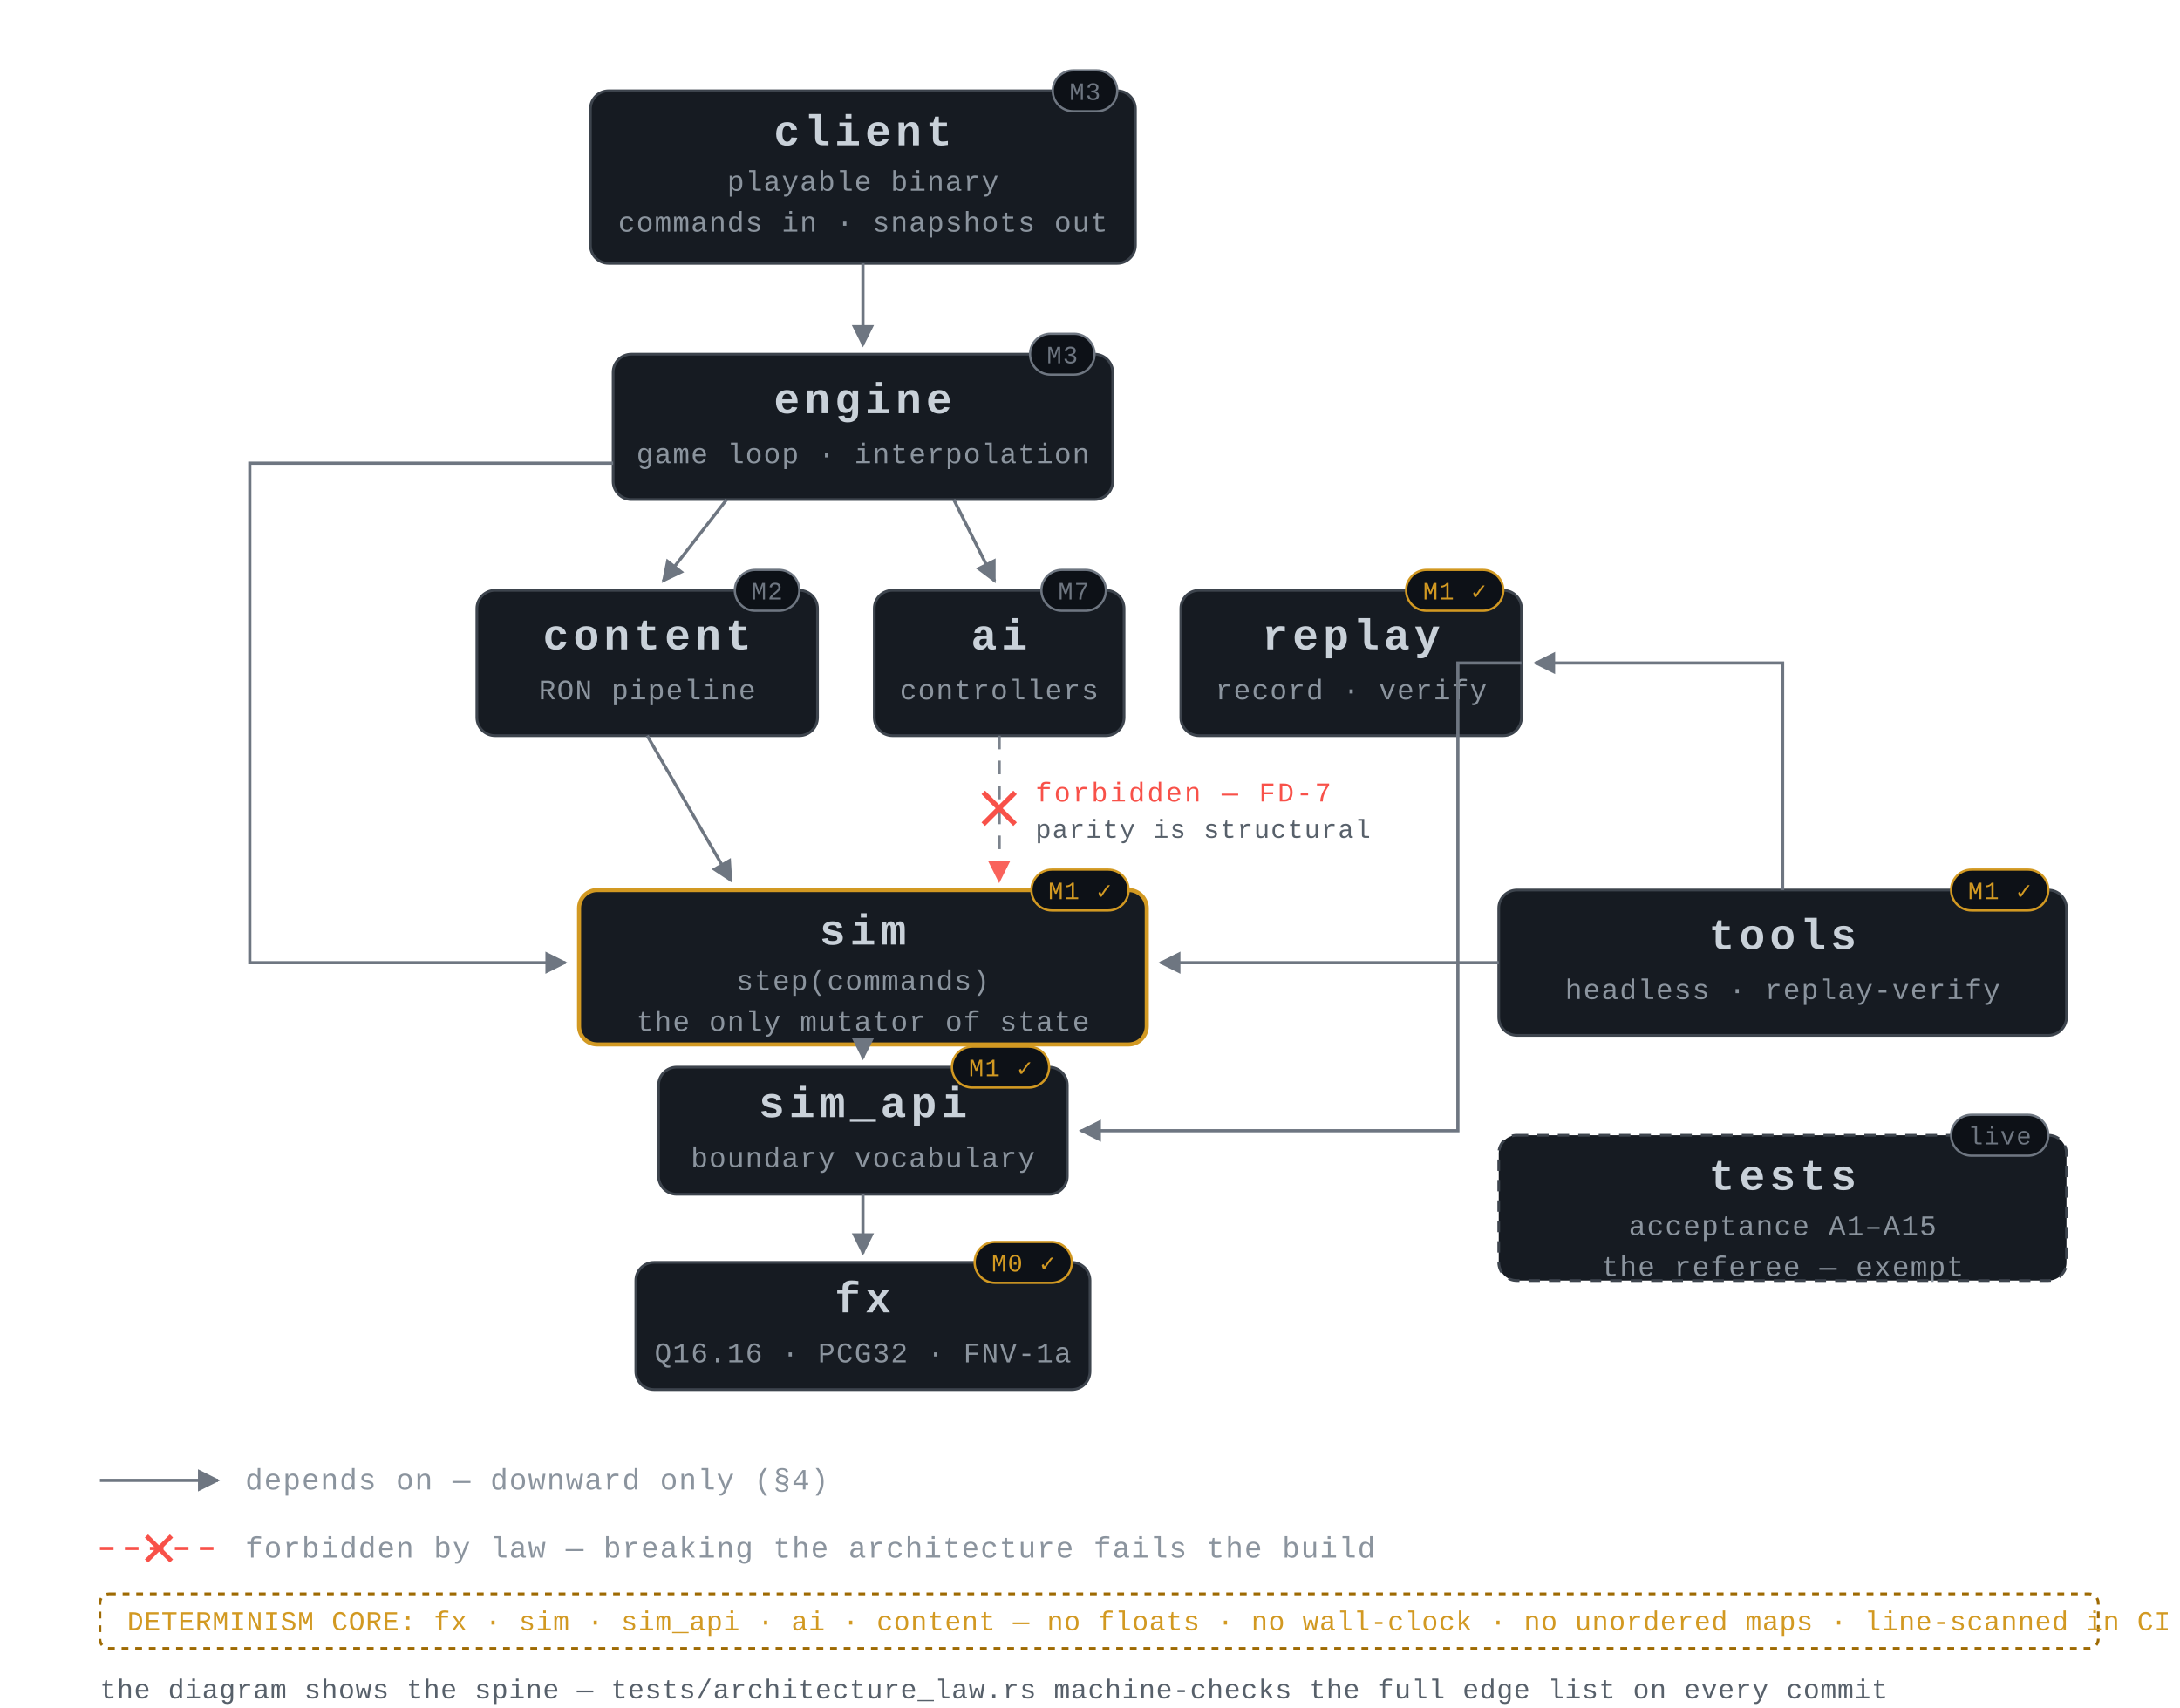
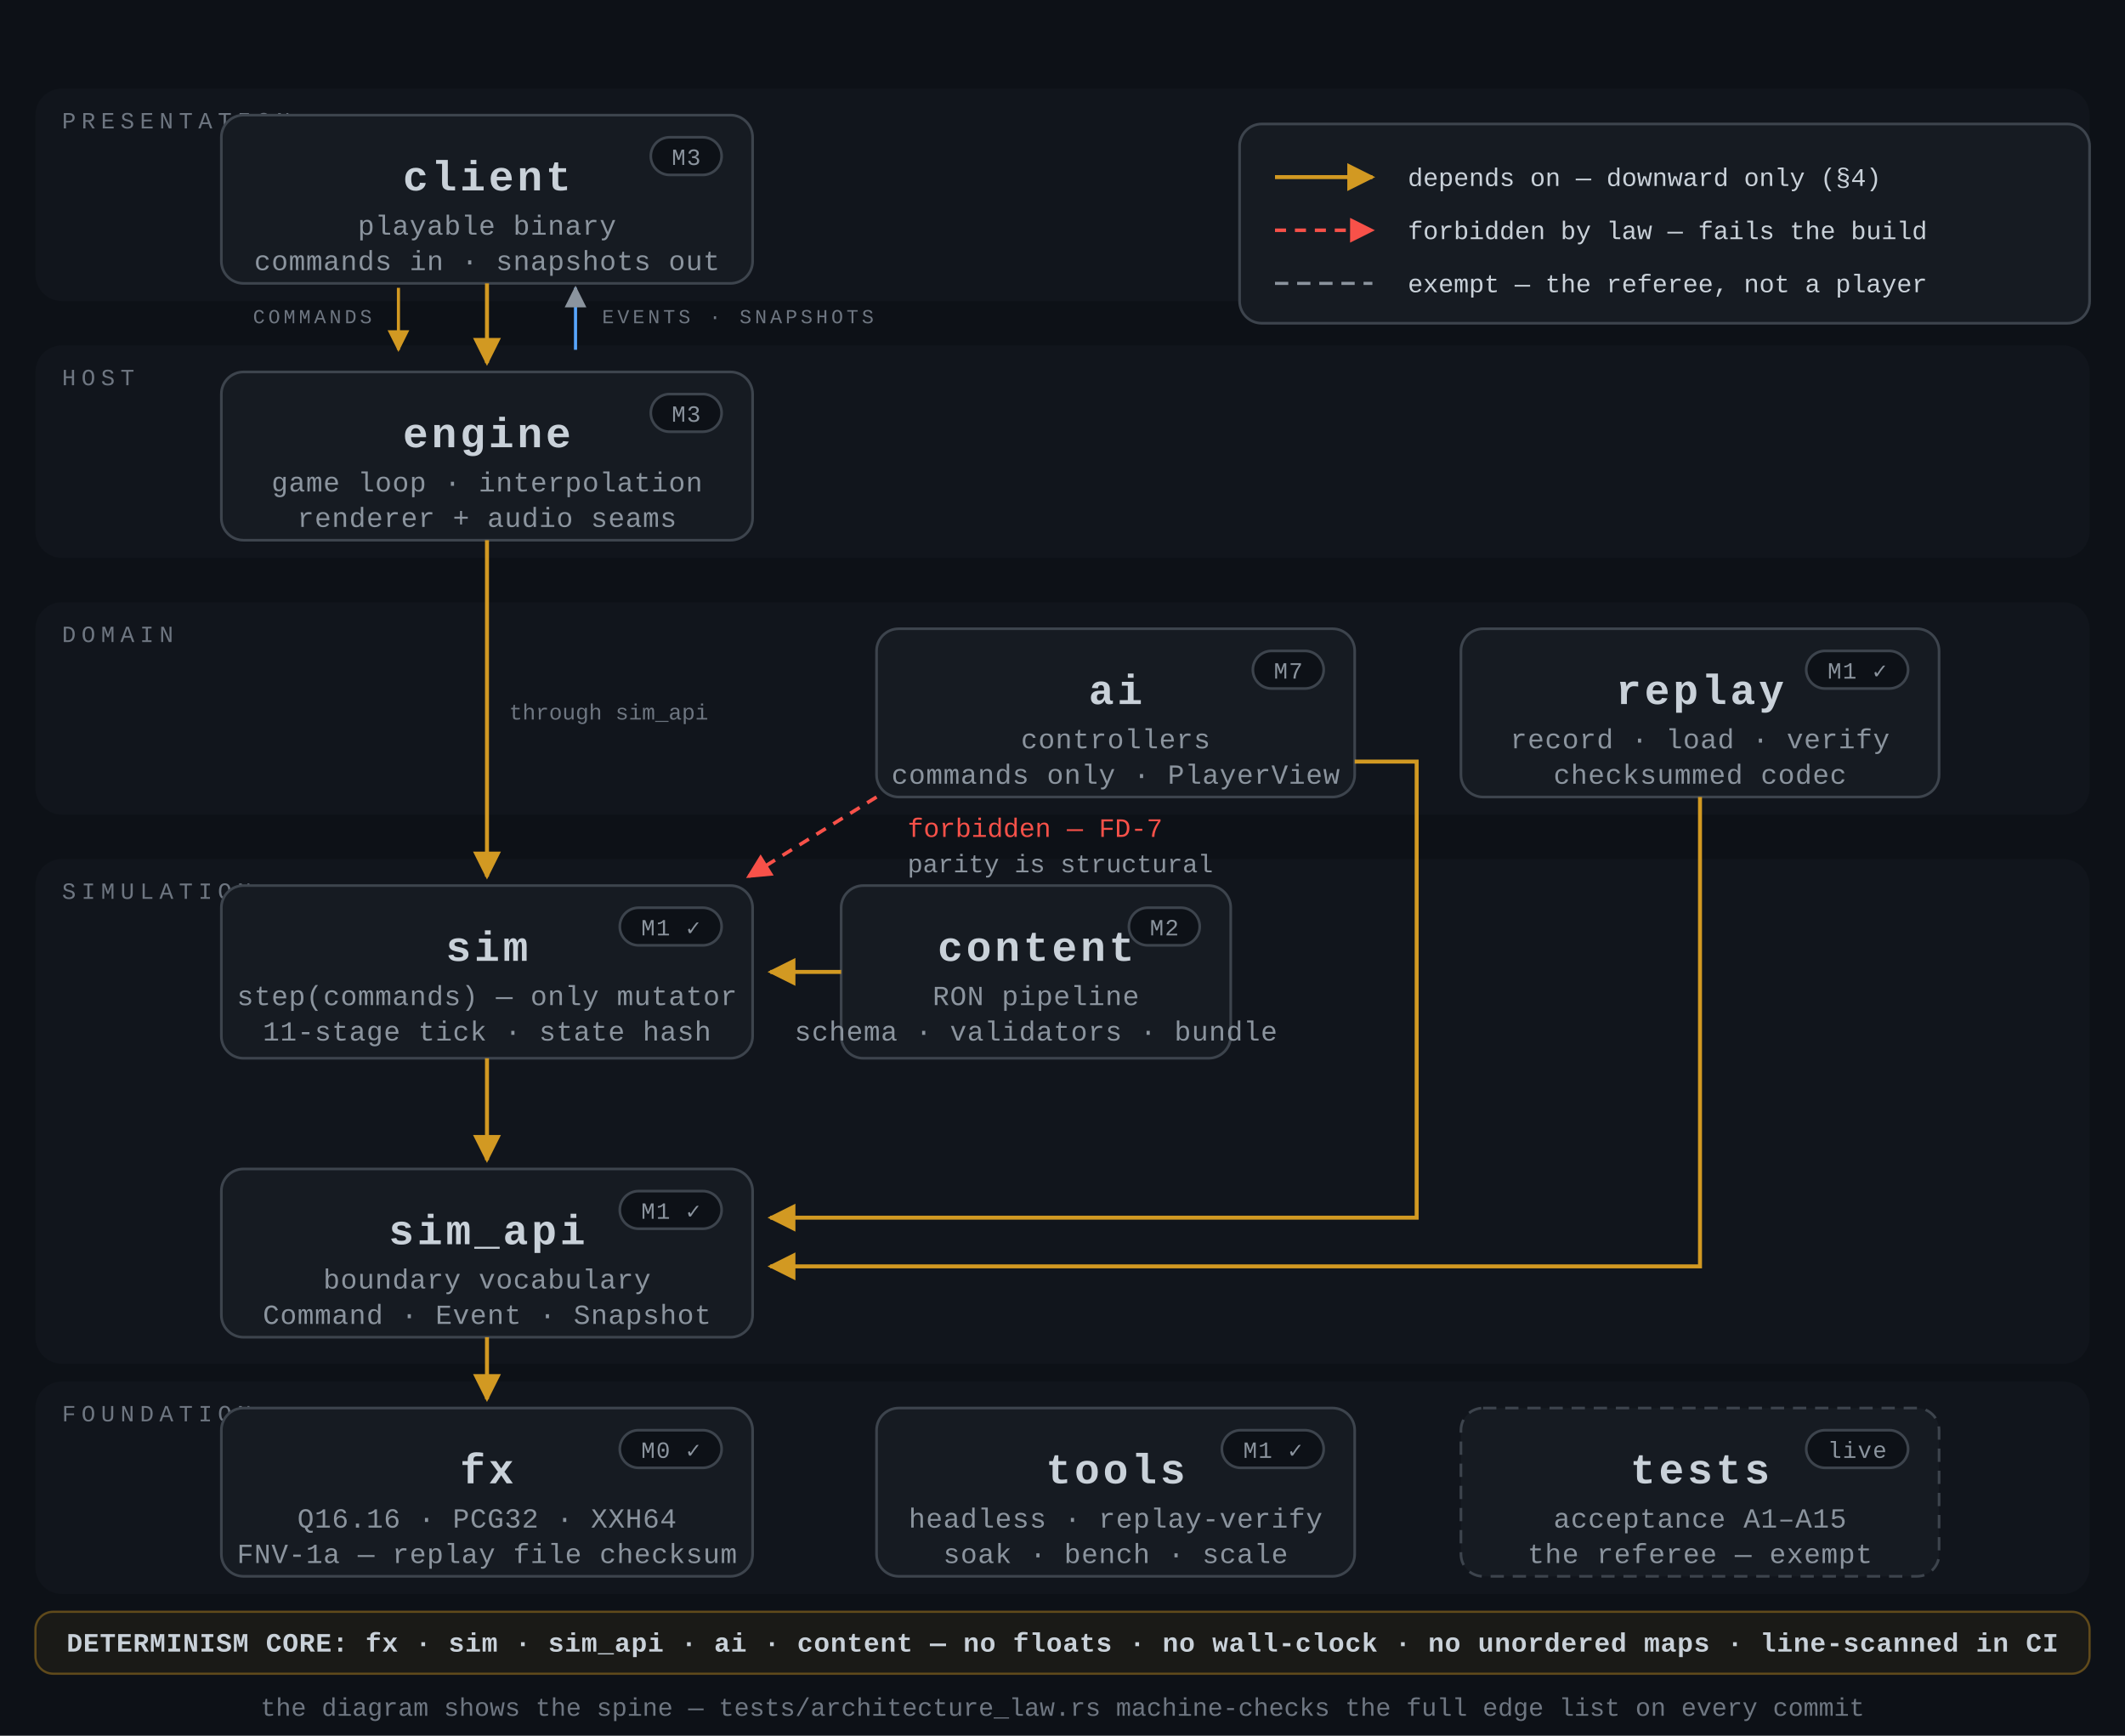
- <svg xmlns="http://www.w3.org/2000/svg" width="960" height="752" viewBox="0 0 960 752" role="img" font-family="ui-monospace,'Cascadia Mono','SF Mono',Menlo,Consolas,'Liberation Mono',monospace">
+ <svg xmlns="http://www.w3.org/2000/svg" width="960" height="784" viewBox="0 0 960 784" role="img" font-family="ui-monospace,'Cascadia Mono','SF Mono',Menlo,Consolas,'Liberation Mono',monospace">
  <defs>
-     <marker id="arr" viewBox="0 0 10 10" refX="9" refY="5" markerWidth="7" markerHeight="7" orient="auto-start-reverse">
-       <path d="M 0 0 L 10 5 L 0 10 z" fill="#6e7681" />
-     </marker>
-     <marker id="arr-accent" viewBox="0 0 10 10" refX="9" refY="5" markerWidth="7" markerHeight="7" orient="auto-start-reverse">
+     <marker id="arrA" viewBox="0 0 10 10" refX="9" refY="5" markerWidth="7" markerHeight="7" orient="auto-start-reverse">
      <path d="M 0 0 L 10 5 L 0 10 z" fill="#d29922" />
    </marker>
-     <marker id="arr-danger" viewBox="0 0 10 10" refX="9" refY="5" markerWidth="7" markerHeight="7" orient="auto-start-reverse">
+     <marker id="arrD" viewBox="0 0 10 10" refX="9" refY="5" markerWidth="7" markerHeight="7" orient="auto-start-reverse">
+       <path d="M 0 0 L 10 5 L 0 10 z" fill="#8b949e" />
+     </marker>
+     <marker id="arrR" viewBox="0 0 10 10" refX="9" refY="5" markerWidth="7" markerHeight="7" orient="auto-start-reverse">
      <path d="M 0 0 L 10 5 L 0 10 z" fill="#f85149" />
    </marker>
  </defs>
-   <rect x="260" y="40" width="240" height="76" fill="#161b22" stroke="#3d444d" stroke-width="1.2" rx="8" />
-   <text x="380.0" y="64" font-size="19" fill="#c9d1d9" text-anchor="middle" letter-spacing="2" font-weight="600">client</text>
-   <text x="380.0" y="84" font-size="12.5" fill="#8b949e" text-anchor="middle" letter-spacing="0.5">playable binary</text>
-   <text x="380.0" y="102" font-size="12.5" fill="#8b949e" text-anchor="middle" letter-spacing="0.5">commands in · snapshots out</text>
-   <rect x="463.6" y="31" width="28.4" height="18" fill="#0d1117" stroke="#6e7681" stroke-width="1" rx="9" />
-   <text x="477.8" y="44" font-size="11" fill="#6e7681" text-anchor="middle" letter-spacing="0.5">M3</text>
-   <rect x="270" y="156" width="220" height="64" fill="#161b22" stroke="#3d444d" stroke-width="1.2" rx="8" />
-   <text x="380.0" y="182.0" font-size="19" fill="#c9d1d9" text-anchor="middle" letter-spacing="2" font-weight="600">engine</text>
-   <text x="380.0" y="204.0" font-size="12.5" fill="#8b949e" text-anchor="middle" letter-spacing="0.5">game loop · interpolation</text>
-   <rect x="453.6" y="147" width="28.4" height="18" fill="#0d1117" stroke="#6e7681" stroke-width="1" rx="9" />
-   <text x="467.8" y="160" font-size="11" fill="#6e7681" text-anchor="middle" letter-spacing="0.5">M3</text>
-   <rect x="210" y="260" width="150" height="64" fill="#161b22" stroke="#3d444d" stroke-width="1.2" rx="8" />
-   <text x="285.0" y="286.0" font-size="19" fill="#c9d1d9" text-anchor="middle" letter-spacing="2" font-weight="600">content</text>
-   <text x="285.0" y="308.0" font-size="12.5" fill="#8b949e" text-anchor="middle" letter-spacing="0.5">RON pipeline</text>
-   <rect x="323.6" y="251" width="28.4" height="18" fill="#0d1117" stroke="#6e7681" stroke-width="1" rx="9" />
-   <text x="337.8" y="264" font-size="11" fill="#6e7681" text-anchor="middle" letter-spacing="0.5">M2</text>
-   <rect x="385" y="260" width="110" height="64" fill="#161b22" stroke="#3d444d" stroke-width="1.2" rx="8" />
-   <text x="440.0" y="286.0" font-size="19" fill="#c9d1d9" text-anchor="middle" letter-spacing="2" font-weight="600">ai</text>
-   <text x="440.0" y="308.0" font-size="12.5" fill="#8b949e" text-anchor="middle" letter-spacing="0.5">controllers</text>
-   <rect x="458.6" y="251" width="28.4" height="18" fill="#0d1117" stroke="#6e7681" stroke-width="1" rx="9" />
-   <text x="472.8" y="264" font-size="11" fill="#6e7681" text-anchor="middle" letter-spacing="0.5">M7</text>
-   <rect x="520" y="260" width="150" height="64" fill="#161b22" stroke="#3d444d" stroke-width="1.2" rx="8" />
-   <text x="595.0" y="286.0" font-size="19" fill="#c9d1d9" text-anchor="middle" letter-spacing="2" font-weight="600">replay</text>
-   <text x="595.0" y="308.0" font-size="12.5" fill="#8b949e" text-anchor="middle" letter-spacing="0.5">record · verify</text>
-   <rect x="619.2" y="251" width="42.8" height="18" fill="#0d1117" stroke="#d29922" stroke-width="1" rx="9" />
-   <text x="640.6" y="264" font-size="11" fill="#d29922" text-anchor="middle" letter-spacing="0.5">M1 ✓</text>
-   <rect x="255" y="392" width="250" height="68" fill="#161b22" stroke="#d29922" stroke-width="1.8" rx="8" />
-   <text x="380.0" y="416" font-size="19" fill="#c9d1d9" text-anchor="middle" letter-spacing="2" font-weight="600">sim</text>
-   <text x="380.0" y="436" font-size="12.5" fill="#8b949e" text-anchor="middle" letter-spacing="0.5">step(commands)</text>
-   <text x="380.0" y="454" font-size="12.5" fill="#8b949e" text-anchor="middle" letter-spacing="0.5">the only mutator of state</text>
-   <rect x="454.2" y="383" width="42.8" height="18" fill="#0d1117" stroke="#d29922" stroke-width="1" rx="9" />
-   <text x="475.6" y="396" font-size="11" fill="#d29922" text-anchor="middle" letter-spacing="0.5">M1 ✓</text>
-   <rect x="290" y="470" width="180" height="56" fill="#161b22" stroke="#3d444d" stroke-width="1.2" rx="8" />
-   <text x="380.0" y="492.0" font-size="19" fill="#c9d1d9" text-anchor="middle" letter-spacing="2" font-weight="600">sim_api</text>
-   <text x="380.0" y="514.0" font-size="12.5" fill="#8b949e" text-anchor="middle" letter-spacing="0.5">boundary vocabulary</text>
-   <rect x="419.2" y="461" width="42.8" height="18" fill="#0d1117" stroke="#d29922" stroke-width="1" rx="9" />
-   <text x="440.6" y="474" font-size="11" fill="#d29922" text-anchor="middle" letter-spacing="0.5">M1 ✓</text>
-   <rect x="280" y="556" width="200" height="56" fill="#161b22" stroke="#3d444d" stroke-width="1.2" rx="8" />
-   <text x="380.0" y="578.0" font-size="19" fill="#c9d1d9" text-anchor="middle" letter-spacing="2" font-weight="600">fx</text>
-   <text x="380.0" y="600.0" font-size="12.5" fill="#8b949e" text-anchor="middle" letter-spacing="0.5">Q16.16 · PCG32 · FNV-1a</text>
-   <rect x="429.2" y="547" width="42.8" height="18" fill="#0d1117" stroke="#d29922" stroke-width="1" rx="9" />
-   <text x="450.6" y="560" font-size="11" fill="#d29922" text-anchor="middle" letter-spacing="0.5">M0 ✓</text>
-   <rect x="660" y="392" width="250" height="64" fill="#161b22" stroke="#3d444d" stroke-width="1.2" rx="8" />
-   <text x="785.0" y="418.0" font-size="19" fill="#c9d1d9" text-anchor="middle" letter-spacing="2" font-weight="600">tools</text>
-   <text x="785.0" y="440.0" font-size="12.5" fill="#8b949e" text-anchor="middle" letter-spacing="0.5">headless · replay-verify</text>
-   <rect x="859.2" y="383" width="42.8" height="18" fill="#0d1117" stroke="#d29922" stroke-width="1" rx="9" />
-   <text x="880.6" y="396" font-size="11" fill="#d29922" text-anchor="middle" letter-spacing="0.5">M1 ✓</text>
-   <rect x="660" y="500" width="250" height="64" fill="#161b22" stroke="#3d444d" stroke-width="1.2" stroke-dasharray="5 4" rx="8" />
-   <text x="785.0" y="524" font-size="19" fill="#c9d1d9" text-anchor="middle" letter-spacing="2" font-weight="600">tests</text>
-   <text x="785.0" y="544" font-size="12.5" fill="#8b949e" text-anchor="middle" letter-spacing="0.5">acceptance A1–A15</text>
-   <text x="785.0" y="562" font-size="12.5" fill="#8b949e" text-anchor="middle" letter-spacing="0.5">the referee — exempt</text>
-   <rect x="859.2" y="491" width="42.8" height="18" fill="#0d1117" stroke="#6e7681" stroke-width="1" rx="9" />
-   <text x="880.6" y="504" font-size="11" fill="#6e7681" text-anchor="middle" letter-spacing="0.5">live</text>
-   <path d="M 380 116 L 380 152" fill="none" stroke="#6e7681" stroke-width="1.4" marker-end="url(#arr)" />
-   <path d="M 320 220 L 292 256" fill="none" stroke="#6e7681" stroke-width="1.4" marker-end="url(#arr)" />
-   <path d="M 420 220 L 438 256" fill="none" stroke="#6e7681" stroke-width="1.4" marker-end="url(#arr)" />
-   <path d="M 270 204 L 110 204 L 110 424 L 249 424" fill="none" stroke="#6e7681" stroke-width="1.4" marker-end="url(#arr)" />
-   <path d="M 285 324 L 322 388" fill="none" stroke="#6e7681" stroke-width="1.4" marker-end="url(#arr)" />
-   <path d="M 380 460 L 380 466" fill="none" stroke="#6e7681" stroke-width="1.4" marker-end="url(#arr)" />
-   <path d="M 380 526 L 380 552" fill="none" stroke="#6e7681" stroke-width="1.4" marker-end="url(#arr)" />
-   <path d="M 670 292 L 642 292 L 642 498 L 476 498" fill="none" stroke="#6e7681" stroke-width="1.4" marker-end="url(#arr)" />
-   <path d="M 660 424 L 511 424" fill="none" stroke="#6e7681" stroke-width="1.4" marker-end="url(#arr)" />
-   <path d="M 785 392 L 785 292 L 676 292" fill="none" stroke="#6e7681" stroke-width="1.4" marker-end="url(#arr)" />
-   <path d="M 440 324 L 440 388" fill="none" stroke="#6e7681" stroke-width="1.4" stroke-dasharray="6 5" marker-end="url(#arr-danger)" opacity="0.9" />
-   <line x1="433" y1="349" x2="447" y2="363" stroke="#f85149" stroke-width="2.2" />
-   <line x1="433" y1="363" x2="447" y2="349" stroke="#f85149" stroke-width="2.2" />
-   <text x="456" y="353" font-size="12" fill="#f85149" text-anchor="start" letter-spacing="1">forbidden — FD-7</text>
-   <text x="456" y="369" font-size="11.5" fill="#57606a" text-anchor="start" letter-spacing="0.5">parity is structural</text>
-   <path d="M 44 652 L 96 652" fill="none" stroke="#6e7681" stroke-width="1.4" marker-end="url(#arr)" />
-   <text x="108" y="656" font-size="13" fill="#8b949e" text-anchor="start" letter-spacing="0.5">depends on — downward only (§4)</text>
-   <line x1="44" y1="682" x2="96" y2="682" stroke="#f85149" stroke-width="1.4" stroke-dasharray="6 5" />
-   <line x1="64.5" y1="676.5" x2="75.5" y2="687.5" stroke="#f85149" stroke-width="2" />
-   <line x1="64.5" y1="687.5" x2="75.5" y2="676.5" stroke="#f85149" stroke-width="2" />
-   <text x="108" y="686" font-size="13" fill="#8b949e" text-anchor="start" letter-spacing="0.5">forbidden by law — breaking the architecture fails the build</text>
-   <rect x="44" y="702" width="880" height="24" fill="none" stroke="#9e6a03" stroke-width="1.2" stroke-dasharray="3 3" rx="4" />
-   <text x="56" y="718" font-size="12" fill="#d29922" text-anchor="start" letter-spacing="0.3">DETERMINISM CORE: fx · sim · sim_api · ai · content — no floats · no wall-clock · no unordered maps · line-scanned in CI</text>
-   <text x="44" y="748" font-size="12" fill="#57606a" text-anchor="start" letter-spacing="0.3">the diagram shows the spine — tests/architecture_law.rs machine-checks the full edge list on every commit</text>
+   <rect width="960" height="784" fill="#0d1117" />
+   <rect x="16" y="40" width="928" height="96" rx="12" fill="#161b22" opacity="0.4" />
+   <text x="28" y="58" font-size="10.5" fill="#6e7681" text-anchor="start" letter-spacing="2.5">PRESENTATION</text>
+   <rect x="16" y="156" width="928" height="96" rx="12" fill="#161b22" opacity="0.4" />
+   <text x="28" y="174" font-size="10.5" fill="#6e7681" text-anchor="start" letter-spacing="2.5">HOST</text>
+   <rect x="16" y="272" width="928" height="96" rx="12" fill="#161b22" opacity="0.4" />
+   <text x="28" y="290" font-size="10.5" fill="#6e7681" text-anchor="start" letter-spacing="2.5">DOMAIN</text>
+   <rect x="16" y="388" width="928" height="228" rx="12" fill="#161b22" opacity="0.4" />
+   <text x="28" y="406" font-size="10.5" fill="#6e7681" text-anchor="start" letter-spacing="2.5">SIMULATION</text>
+   <rect x="16" y="624" width="928" height="96" rx="12" fill="#161b22" opacity="0.4" />
+   <text x="28" y="642" font-size="10.5" fill="#6e7681" text-anchor="start" letter-spacing="2.5">FOUNDATION</text>
+   <rect x="100" y="52" width="240" height="76" rx="10" fill="#161b22" stroke="#3d444d" stroke-width="1.2" />
+   <rect x="294" y="62" width="32" height="17" rx="8.5" fill="#0d1117" stroke="#3d444d" stroke-width="1.2" />
+   <text x="310.0" y="74.5" font-size="10.5" fill="#8b949e" text-anchor="middle" letter-spacing="0.5">M3</text>
+   <text x="220.0" y="86" font-size="19" fill="#c9d1d9" text-anchor="middle" letter-spacing="1.5" font-weight="600">client</text>
+   <text x="220.0" y="106" font-size="12.5" fill="#8b949e" text-anchor="middle" letter-spacing="0.3">playable binary</text>
+   <text x="220.0" y="122" font-size="12.5" fill="#8b949e" text-anchor="middle" letter-spacing="0.3">commands in · snapshots out</text>
+   <rect x="100" y="168" width="240" height="76" rx="10" fill="#161b22" stroke="#3d444d" stroke-width="1.2" />
+   <rect x="294" y="178" width="32" height="17" rx="8.5" fill="#0d1117" stroke="#3d444d" stroke-width="1.2" />
+   <text x="310.0" y="190.5" font-size="10.5" fill="#8b949e" text-anchor="middle" letter-spacing="0.5">M3</text>
+   <text x="220.0" y="202" font-size="19" fill="#c9d1d9" text-anchor="middle" letter-spacing="1.5" font-weight="600">engine</text>
+   <text x="220.0" y="222" font-size="12.5" fill="#8b949e" text-anchor="middle" letter-spacing="0.3">game loop · interpolation</text>
+   <text x="220.0" y="238" font-size="12.5" fill="#8b949e" text-anchor="middle" letter-spacing="0.3">renderer + audio seams</text>
+   <rect x="396" y="284" width="216" height="76" rx="10" fill="#161b22" stroke="#3d444d" stroke-width="1.2" />
+   <rect x="566" y="294" width="32" height="17" rx="8.5" fill="#0d1117" stroke="#3d444d" stroke-width="1.2" />
+   <text x="582.0" y="306.5" font-size="10.5" fill="#8b949e" text-anchor="middle" letter-spacing="0.5">M7</text>
+   <text x="504.0" y="318" font-size="19" fill="#c9d1d9" text-anchor="middle" letter-spacing="1.5" font-weight="600">ai</text>
+   <text x="504.0" y="338" font-size="12.5" fill="#8b949e" text-anchor="middle" letter-spacing="0.3">controllers</text>
+   <text x="504.0" y="354" font-size="12.5" fill="#8b949e" text-anchor="middle" letter-spacing="0.3">commands only · PlayerView</text>
+   <rect x="660" y="284" width="216" height="76" rx="10" fill="#161b22" stroke="#3d444d" stroke-width="1.2" />
+   <rect x="816" y="294" width="46" height="17" rx="8.5" fill="#0d1117" stroke="#3d444d" stroke-width="1.2" />
+   <text x="839.0" y="306.5" font-size="10.5" fill="#8b949e" text-anchor="middle" letter-spacing="0.5">M1 ✓</text>
+   <text x="768.0" y="318" font-size="19" fill="#c9d1d9" text-anchor="middle" letter-spacing="1.5" font-weight="600">replay</text>
+   <text x="768.0" y="338" font-size="12.5" fill="#8b949e" text-anchor="middle" letter-spacing="0.3">record · load · verify</text>
+   <text x="768.0" y="354" font-size="12.5" fill="#8b949e" text-anchor="middle" letter-spacing="0.3">checksummed codec</text>
+   <rect x="100" y="400" width="240" height="78" rx="10" fill="#161b22" stroke="#3d444d" stroke-width="1.2" />
+   <rect x="280" y="410" width="46" height="17" rx="8.5" fill="#0d1117" stroke="#3d444d" stroke-width="1.2" />
+   <text x="303.0" y="422.5" font-size="10.5" fill="#8b949e" text-anchor="middle" letter-spacing="0.5">M1 ✓</text>
+   <text x="220.0" y="434" font-size="19" fill="#c9d1d9" text-anchor="middle" letter-spacing="1.5" font-weight="600">sim</text>
+   <text x="220.0" y="454" font-size="12.5" fill="#8b949e" text-anchor="middle" letter-spacing="0.3">step(commands) — only mutator</text>
+   <text x="220.0" y="470" font-size="12.5" fill="#8b949e" text-anchor="middle" letter-spacing="0.3">11-stage tick · state hash</text>
+   <rect x="380" y="400" width="176" height="78" rx="10" fill="#161b22" stroke="#3d444d" stroke-width="1.2" />
+   <rect x="510" y="410" width="32" height="17" rx="8.5" fill="#0d1117" stroke="#3d444d" stroke-width="1.2" />
+   <text x="526.0" y="422.5" font-size="10.5" fill="#8b949e" text-anchor="middle" letter-spacing="0.5">M2</text>
+   <text x="468.0" y="434" font-size="19" fill="#c9d1d9" text-anchor="middle" letter-spacing="1.5" font-weight="600">content</text>
+   <text x="468.0" y="454" font-size="12.5" fill="#8b949e" text-anchor="middle" letter-spacing="0.3">RON pipeline</text>
+   <text x="468.0" y="470" font-size="12.5" fill="#8b949e" text-anchor="middle" letter-spacing="0.3">schema · validators · bundle</text>
+   <rect x="100" y="528" width="240" height="76" rx="10" fill="#161b22" stroke="#3d444d" stroke-width="1.2" />
+   <rect x="280" y="538" width="46" height="17" rx="8.5" fill="#0d1117" stroke="#3d444d" stroke-width="1.2" />
+   <text x="303.0" y="550.5" font-size="10.5" fill="#8b949e" text-anchor="middle" letter-spacing="0.5">M1 ✓</text>
+   <text x="220.0" y="562" font-size="19" fill="#c9d1d9" text-anchor="middle" letter-spacing="1.5" font-weight="600">sim_api</text>
+   <text x="220.0" y="582" font-size="12.5" fill="#8b949e" text-anchor="middle" letter-spacing="0.3">boundary vocabulary</text>
+   <text x="220.0" y="598" font-size="12.5" fill="#8b949e" text-anchor="middle" letter-spacing="0.3">Command · Event · Snapshot</text>
+   <rect x="100" y="636" width="240" height="76" rx="10" fill="#161b22" stroke="#3d444d" stroke-width="1.2" />
+   <rect x="280" y="646" width="46" height="17" rx="8.5" fill="#0d1117" stroke="#3d444d" stroke-width="1.2" />
+   <text x="303.0" y="658.5" font-size="10.5" fill="#8b949e" text-anchor="middle" letter-spacing="0.5">M0 ✓</text>
+   <text x="220.0" y="670" font-size="19" fill="#c9d1d9" text-anchor="middle" letter-spacing="1.5" font-weight="600">fx</text>
+   <text x="220.0" y="690" font-size="12.5" fill="#8b949e" text-anchor="middle" letter-spacing="0.3">Q16.16 · PCG32 · XXH64</text>
+   <text x="220.0" y="706" font-size="12.5" fill="#8b949e" text-anchor="middle" letter-spacing="0.3">FNV-1a — replay file checksum</text>
+   <rect x="396" y="636" width="216" height="76" rx="10" fill="#161b22" stroke="#3d444d" stroke-width="1.2" />
+   <rect x="552" y="646" width="46" height="17" rx="8.5" fill="#0d1117" stroke="#3d444d" stroke-width="1.2" />
+   <text x="575.0" y="658.5" font-size="10.5" fill="#8b949e" text-anchor="middle" letter-spacing="0.5">M1 ✓</text>
+   <text x="504.0" y="670" font-size="19" fill="#c9d1d9" text-anchor="middle" letter-spacing="1.5" font-weight="600">tools</text>
+   <text x="504.0" y="690" font-size="12.5" fill="#8b949e" text-anchor="middle" letter-spacing="0.3">headless · replay-verify</text>
+   <text x="504.0" y="706" font-size="12.5" fill="#8b949e" text-anchor="middle" letter-spacing="0.3">soak · bench · scale</text>
+   <rect x="660" y="636" width="216" height="76" rx="10" fill="#161b22" stroke="#3d444d" stroke-width="1.2" stroke-dasharray="6 4" />
+   <rect x="816" y="646" width="46" height="17" rx="8.5" fill="#0d1117" stroke="#3d444d" stroke-width="1.2" />
+   <text x="839.0" y="658.5" font-size="10.5" fill="#8b949e" text-anchor="middle" letter-spacing="0.5">live</text>
+   <text x="768.0" y="670" font-size="19" fill="#c9d1d9" text-anchor="middle" letter-spacing="1.5" font-weight="600">tests</text>
+   <text x="768.0" y="690" font-size="12.5" fill="#8b949e" text-anchor="middle" letter-spacing="0.3">acceptance A1–A15</text>
+   <text x="768.0" y="706" font-size="12.5" fill="#8b949e" text-anchor="middle" letter-spacing="0.3">the referee — exempt</text>
+   <line x1="220" y1="128" x2="220" y2="164" stroke="#d29922" stroke-width="1.8" marker-end="url(#arrA)" />
+   <line x1="180" y1="130" x2="180" y2="158" stroke="#d29922" stroke-width="1.4" marker-end="url(#arrA)" />
+   <line x1="260" y1="158" x2="260" y2="130" stroke="#58a6ff" stroke-width="1.4" marker-end="url(#arrD)" />
+   <text x="168" y="146" font-size="9" fill="#6e7681" text-anchor="end" letter-spacing="1.5">COMMANDS</text>
+   <text x="272" y="146" font-size="9" fill="#6e7681" text-anchor="start" letter-spacing="1.5">EVENTS · SNAPSHOTS</text>
+   <line x1="220" y1="244" x2="220" y2="396" stroke="#d29922" stroke-width="1.8" marker-end="url(#arrA)" />
+   <text x="230" y="325" font-size="10" fill="#6e7681" text-anchor="start">through sim_api</text>
+   <line x1="220" y1="478" x2="220" y2="524" stroke="#d29922" stroke-width="1.8" marker-end="url(#arrA)" />
+   <line x1="220" y1="604" x2="220" y2="632" stroke="#d29922" stroke-width="1.8" marker-end="url(#arrA)" />
+   <line x1="380" y1="439" x2="348" y2="439" stroke="#d29922" stroke-width="1.8" marker-end="url(#arrA)" />
+   <path d="M 612 344 H 640 V 550 H 348" fill="none" stroke="#d29922" stroke-width="1.8" marker-end="url(#arrA)" />
+   <path d="M 768 360 V 572 H 348" fill="none" stroke="#d29922" stroke-width="1.8" marker-end="url(#arrA)" />
+   <path d="M 396 360 L 338 396" fill="none" stroke="#f85149" stroke-width="1.6" stroke-dasharray="5 4" marker-end="url(#arrR)" />
+   <text x="410" y="378" font-size="12" fill="#f85149" text-anchor="start">forbidden — FD-7</text>
+   <text x="410" y="394" font-size="11.5" fill="#8b949e" text-anchor="start">parity is structural</text>
+   <rect x="560" y="56" width="384" height="90" rx="10" fill="#161b22" stroke="#3d444d" stroke-width="1.2" />
+   <line x1="576" y1="80" x2="620" y2="80" stroke="#d29922" stroke-width="1.8" marker-end="url(#arrA)" />
+   <text x="636" y="84" font-size="11.5" fill="#c9d1d9" text-anchor="start">depends on — downward only (§4)</text>
+   <line x1="576" y1="104" x2="620" y2="104" stroke="#f85149" stroke-width="1.6" stroke-dasharray="5 4" marker-end="url(#arrR)" />
+   <text x="636" y="108" font-size="11.5" fill="#c9d1d9" text-anchor="start">forbidden by law — fails the build</text>
+   <line x1="576" y1="128" x2="620" y2="128" stroke="#8b949e" stroke-width="1.4" stroke-dasharray="6 4" />
+   <text x="636" y="132" font-size="11.5" fill="#c9d1d9" text-anchor="start">exempt — the referee, not a player</text>
+   <rect x="16" y="728" width="928" height="28" rx="8" fill="#d29922" fill-opacity="0.07" stroke="#d29922" stroke-opacity="0.4" stroke-width="1" />
+   <text x="480" y="746" font-size="12" fill="#c9d1d9" text-anchor="middle" letter-spacing="0.3" font-weight="600">DETERMINISM CORE: fx · sim · sim_api · ai · content — no floats · no wall-clock · no unordered maps · line-scanned in CI</text>
+   <text x="480" y="775" font-size="11.5" fill="#6e7681" text-anchor="middle">the diagram shows the spine — tests/architecture_law.rs machine-checks the full edge list on every commit</text>
</svg>
